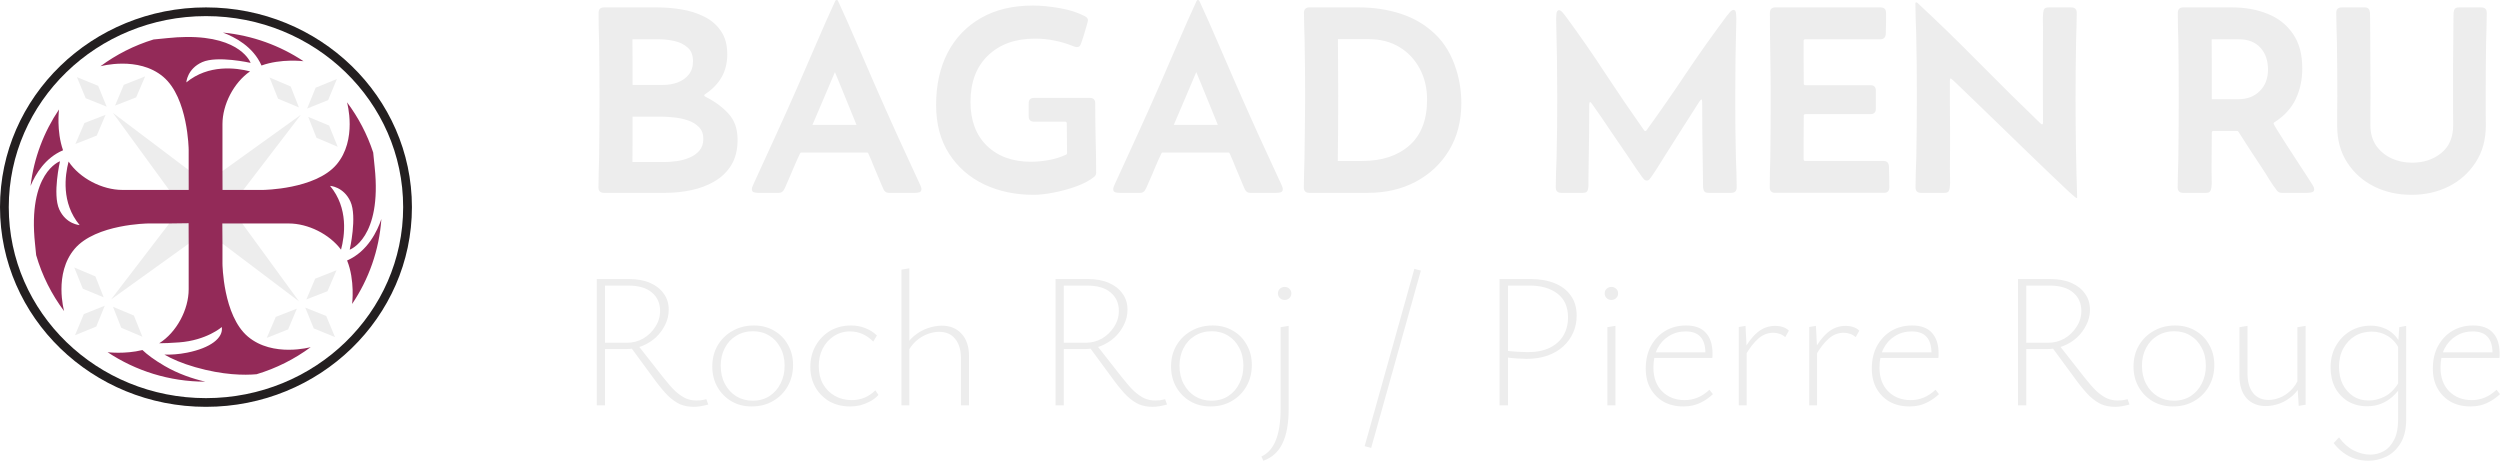
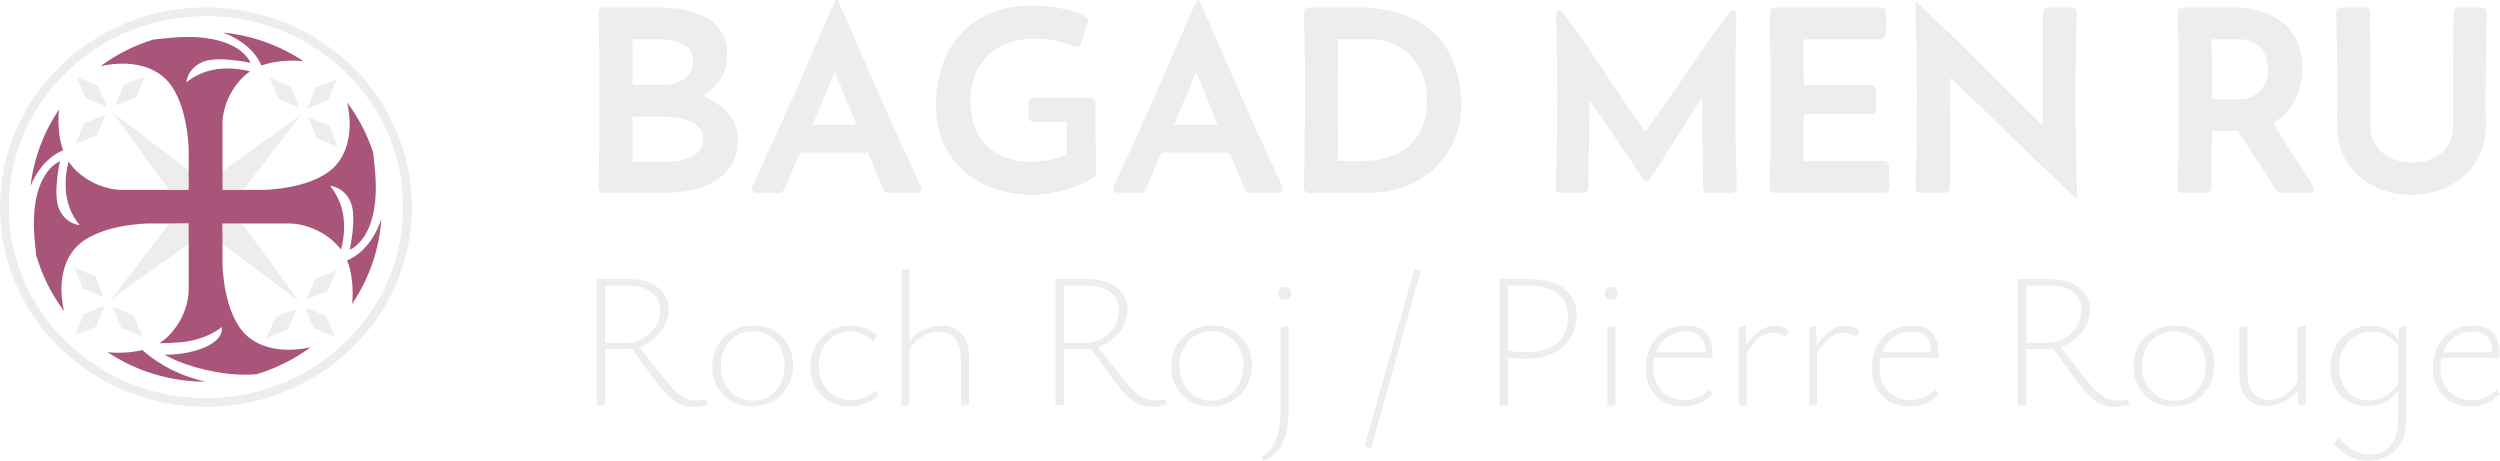
<svg xmlns="http://www.w3.org/2000/svg" width="452.435" height="83.384" viewBox="0 0 424.158 78.172" id="svg12915" version="1.1">
  <defs id="defs12917" />
  <g id="layer1" transform="translate(40.6227,-615.2939)">
    <g id="g596" transform="matrix(0.1619786,0,0,0.1619786,-37.35807,607.2825)">
      <g id="g638" transform="matrix(1.296089,0,0,1.286741,-58.11587,-78.36165)">
-         <path d="m 32.833,267.939 c 0,-87.825 72.937,-159.028 162.904,-159.028 89.973,0 162.907,71.204 162.907,159.028 0,87.831 -72.934,159.028 -162.907,159.028 -89.966,0 -162.904,-71.197 -162.904,-159.028 z" style="fill:none;stroke:#231f20;stroke-width:7.087;stroke-linecap:butt;stroke-linejoin:miter;stroke-miterlimit:10;stroke-dasharray:none;stroke-opacity:1" id="path6265" />
+         <path d="m 32.833,267.939 c 0,-87.825 72.937,-159.028 162.904,-159.028 89.973,0 162.907,71.204 162.907,159.028 0,87.831 -72.934,159.028 -162.907,159.028 -89.966,0 -162.904,-71.197 -162.904,-159.028 z" style="fill:none;stroke:#ededed;stroke-width:7.087;stroke-linecap:butt;stroke-linejoin:miter;stroke-miterlimit:10;stroke-dasharray:none;stroke-opacity:1" id="path6265" />
        <g id="g5835" transform="translate(0.1597905,-0.00151)" style="fill:#ededed">
          <path id="path6405" style="fill:#ededed;fill-opacity:1;fill-rule:nonzero;stroke:none" d="m 181.924,238.012 -61.538,-46.789 45.641,63.062 c -0.317,25.443 0.675,-0.003 -0.383,27.312 l -46.785,61.538 63.065,-45.645 c 27.787,-0.635 0.401,0.618 27.307,0.377 l 61.538,46.791 -45.637,-63.062 c 0.424,-27.021 -0.365,0.686 0.379,-27.312 l 46.787,-61.534 -63.067,45.641 c -25.804,0.432 -0.351,-0.231 -27.307,-0.379 z" />
          <path d="m 301.411,163.635 -17.193,7.103 -6.882,16.969 16.969,-6.876 z" style="fill:#ededed;fill-opacity:1;fill-rule:nonzero;stroke:none;stroke-width:3.017" id="path6409" />
          <path d="m 302.03,218.806 -6.919,-17.268 -16.891,-7.064 6.689,17.033 z" style="fill:#ededed;fill-opacity:1;fill-rule:nonzero;stroke:none;stroke-width:3.017" id="path6413" />
          <path d="m 246.946,162.412 17.102,7.317 6.662,17.054 -16.876,-7.091 z" style="fill:#ededed;fill-opacity:1;fill-rule:nonzero;stroke:none;stroke-width:3.017" id="path6417" />
          <path d="m 91.272,162.11 7.106,17.19 16.969,6.879 -6.882,-16.966 z" style="fill:#ededed;fill-opacity:1;fill-rule:nonzero;stroke:none;stroke-width:3.017" id="path6425" />
          <path d="m 146.444,161.492 -17.268,6.916 -7.064,16.891 17.036,-6.695 z" style="fill:#ededed;fill-opacity:1;fill-rule:nonzero;stroke:none;stroke-width:3.017" id="path6429" />
          <path d="m 90.046,216.572 7.326,-17.102 17.051,-6.662 -7.094,16.873 z" style="fill:#ededed;fill-opacity:1;fill-rule:nonzero;stroke:none;stroke-width:3.017" id="path6433" />
          <path d="m 89.745,372.245 17.193,-7.109 6.876,-16.963 -16.963,6.879 z" style="fill:#ededed;fill-opacity:1;fill-rule:nonzero;stroke:none;stroke-width:3.017" id="path6441" />
          <path d="m 89.126,317.072 6.919,17.268 16.891,7.064 -6.695,-17.039 z" style="fill:#ededed;fill-opacity:1;fill-rule:nonzero;stroke:none;stroke-width:3.017" id="path6445" />
          <path d="m 144.21,373.465 -17.102,-7.32 -6.665,-17.051 16.879,7.094 z" style="fill:#ededed;fill-opacity:1;fill-rule:nonzero;stroke:none;stroke-width:3.017" id="path6449" />
          <path d="m 299.885,373.77 -7.106,-17.193 -16.969,-6.879 6.879,16.969 z" style="fill:#ededed;fill-opacity:1;fill-rule:nonzero;stroke:none;stroke-width:3.017" id="path6457" />
          <path d="m 244.71,374.389 17.271,-6.916 7.061,-16.888 -17.033,6.689 z" style="fill:#ededed;fill-opacity:1;fill-rule:nonzero;stroke:none;stroke-width:3.017" id="path6461" />
          <path d="m 301.108,319.308 -7.323,17.099 -17.051,6.665 7.091,-16.876 z" style="fill:#ededed;fill-opacity:1;fill-rule:nonzero;stroke:none;stroke-width:3.017" id="path6465" />
        </g>
-         <path id="path6405-5" style="fill:#932a58;fill-opacity:1;fill-rule:nonzero;stroke:none" d="m 209.429,125.844 c 9.762,3.665 24.501,11.503 31.194,26.825 15.876,-5.81 33.957,-3.51 33.957,-3.51 -18.987,-12.707 -41.2,-20.975 -65.151,-23.315 z m -29.78,3.6 c -4.618,0.052 -9.632,0.34 -15.077,0.914 l -11.199,1.115 c -15.631,4.823 -30.117,12.258 -42.938,21.804 0,0 30.576,-8.551 50.75,8.56 20.174,17.117 20.581,59.299 20.581,59.299 v 16.533 l 0.024,16.26 -15.921,0.013 h -37.692 c -16.258,0 -34.429,-9.445 -43.456,-23.086 -2.915,11.149 -6.062,33.627 8.937,51.716 0,0 -11.005,-0.613 -16.505,-12.836 -5.504,-12.226 0.612,-39.128 0.612,-39.128 0,0 -26.288,9.172 -20.169,67.249 l 0.912,9.144 c 4.781,16.643 12.509,32.04 22.593,45.58 0,0 -8.558,-30.574 8.562,-50.748 17.114,-20.171 59.293,-20.581 59.293,-20.581 h 16.531 l 16.234,-0.215 0.046,16.109 v 37.701 c 0,16.534 -9.774,35.049 -23.795,43.912 4.179,-0.036 9.348,-0.215 15.994,-0.709 22.361,-1.661 34.57,-12.504 34.57,-12.504 1.354,8.838 -9.018,17.034 -28.033,20.863 -6.905,1.39 -13.155,1.72 -18.334,1.588 6.069,3.53 14.162,7.126 24.952,10.239 22.591,6.521 39.68,6.62 49.525,5.731 15.943,-4.814 30.711,-12.341 43.757,-22.055 0,0 -30.573,8.56 -50.75,-8.56 -20.171,-17.114 -20.579,-59.297 -20.579,-59.297 v -16.533 l -0.111,-16.297 16.012,0.027 h 37.694 c 15.544,0 32.842,8.637 42.222,21.317 2.93,-11.067 6.222,-33.734 -8.881,-51.947 0,0 11.003,0.613 16.507,12.836 5.498,12.226 -0.613,39.128 -0.613,39.128 0,0 26.284,-9.172 20.171,-67.249 l -1.183,-11.832 c -4.829,-14.849 -12.024,-28.629 -21.152,-40.887 0,0 8.558,30.565 -8.562,50.748 -17.114,20.168 -59.297,20.576 -59.297,20.576 h -16.527 l -16.228,0.026 -0.051,-15.92 v -37.698 c 0,-15.936 9.083,-33.721 22.297,-42.92 -11.219,-2.899 -33.533,-5.915 -51.511,8.99 0,0 0.616,-11.002 12.836,-16.505 12.226,-5.501 39.126,0.613 39.126,0.613 0,0 -7.532,-21.589 -52.17,-21.085 z M 76.981,188.437 c -12.195,18.213 -20.303,39.404 -23.005,62.25 4.028,-9.729 11.911,-22.913 26.261,-29.028 -5.48,-15.694 -3.256,-33.223 -3.256,-33.223 z m 260.519,89.2 c -3.185,9.518 -10.986,26.411 -27.702,33.734 6.495,16.199 4.054,35.389 4.054,35.389 13.418,-20.031 21.876,-43.654 23.648,-69.122 z m -193.087,106.639 c -14.171,3.522 -28.158,1.76 -28.158,1.76 22.59,15.127 49.75,23.96 78.973,23.998 -10.251,-2.409 -21.945,-6.358 -33.003,-12.863 -8.405,-4.942 -14.036,-9.254 -17.812,-12.894 z" />
+         <path id="path6405-5" style="fill:#a95579;fill-opacity:1;fill-rule:nonzero;stroke:none" d="m 209.429,125.844 c 9.762,3.665 24.501,11.503 31.194,26.825 15.876,-5.81 33.957,-3.51 33.957,-3.51 -18.987,-12.707 -41.2,-20.975 -65.151,-23.315 z m -29.78,3.6 c -4.618,0.052 -9.632,0.34 -15.077,0.914 l -11.199,1.115 c -15.631,4.823 -30.117,12.258 -42.938,21.804 0,0 30.576,-8.551 50.75,8.56 20.174,17.117 20.581,59.299 20.581,59.299 v 16.533 l 0.024,16.26 -15.921,0.013 h -37.692 c -16.258,0 -34.429,-9.445 -43.456,-23.086 -2.915,11.149 -6.062,33.627 8.937,51.716 0,0 -11.005,-0.613 -16.505,-12.836 -5.504,-12.226 0.612,-39.128 0.612,-39.128 0,0 -26.288,9.172 -20.169,67.249 l 0.912,9.144 c 4.781,16.643 12.509,32.04 22.593,45.58 0,0 -8.558,-30.574 8.562,-50.748 17.114,-20.171 59.293,-20.581 59.293,-20.581 h 16.531 l 16.234,-0.215 0.046,16.109 v 37.701 c 0,16.534 -9.774,35.049 -23.795,43.912 4.179,-0.036 9.348,-0.215 15.994,-0.709 22.361,-1.661 34.57,-12.504 34.57,-12.504 1.354,8.838 -9.018,17.034 -28.033,20.863 -6.905,1.39 -13.155,1.72 -18.334,1.588 6.069,3.53 14.162,7.126 24.952,10.239 22.591,6.521 39.68,6.62 49.525,5.731 15.943,-4.814 30.711,-12.341 43.757,-22.055 0,0 -30.573,8.56 -50.75,-8.56 -20.171,-17.114 -20.579,-59.297 -20.579,-59.297 v -16.533 l -0.111,-16.297 16.012,0.027 h 37.694 c 15.544,0 32.842,8.637 42.222,21.317 2.93,-11.067 6.222,-33.734 -8.881,-51.947 0,0 11.003,0.613 16.507,12.836 5.498,12.226 -0.613,39.128 -0.613,39.128 0,0 26.284,-9.172 20.171,-67.249 l -1.183,-11.832 c -4.829,-14.849 -12.024,-28.629 -21.152,-40.887 0,0 8.558,30.565 -8.562,50.748 -17.114,20.168 -59.297,20.576 -59.297,20.576 h -16.527 l -16.228,0.026 -0.051,-15.92 v -37.698 c 0,-15.936 9.083,-33.721 22.297,-42.92 -11.219,-2.899 -33.533,-5.915 -51.511,8.99 0,0 0.616,-11.002 12.836,-16.505 12.226,-5.501 39.126,0.613 39.126,0.613 0,0 -7.532,-21.589 -52.17,-21.085 z M 76.981,188.437 c -12.195,18.213 -20.303,39.404 -23.005,62.25 4.028,-9.729 11.911,-22.913 26.261,-29.028 -5.48,-15.694 -3.256,-33.223 -3.256,-33.223 z m 260.519,89.2 c -3.185,9.518 -10.986,26.411 -27.702,33.734 6.495,16.199 4.054,35.389 4.054,35.389 13.418,-20.031 21.876,-43.654 23.648,-69.122 z m -193.087,106.639 c -14.171,3.522 -28.158,1.76 -28.158,1.76 22.59,15.127 49.75,23.96 78.973,23.998 -10.251,-2.409 -21.945,-6.358 -33.003,-12.863 -8.405,-4.942 -14.036,-9.254 -17.812,-12.894 z" />
      </g>
    </g>
    <g id="g10311" transform="matrix(0.7659662,0,0,0.7659662,71.29587,221.0493)" style="fill:#ededed">
      <path style="font-size:64px;line-height:1.25;font-family:Belanosima;-inkscape-font-specification:'Belanosima, Normal';letter-spacing:0px;white-space:pre" d="m 58.789,610.365 q 0,-1.312 1.281,-1.312 h 12.656 q 2.75,0 5.625,0.469 2.906,0.469 5.344,1.688 2.469,1.188 3.969,3.375 1.531,2.156 1.531,5.531 0,3.062 -1.312,5.375 -1.281,2.281 -3.781,3.969 -0.094,0.062 -0.219,0.156 -0.125,0.062 -0.125,0.219 0,0.125 0.125,0.219 0.156,0.094 0.25,0.156 3.188,1.594 5.344,3.938 2.156,2.344 2.156,6.156 0,3.594 -1.5,6.031 -1.5,2.406 -4,3.844 -2.469,1.438 -5.5,2.062 -3,0.625 -6.031,0.625 h -14.562 q -1.281,0 -1.281,-1.312 0,-1.75 0.062,-3.5 0.062,-1.781 0.094,-3.531 0.094,-7.031 0.094,-14.062 0,-6.562 -0.094,-13.125 -0.031,-1.75 -0.094,-3.5 -0.031,-1.75 -0.031,-3.469 z m 8.031,17 h 7.281 q 1.719,0 3.312,-0.562 1.625,-0.594 2.656,-1.844 1.031,-1.25 1.031,-3.188 0,-2.156 -1.281,-3.25 -1.281,-1.125 -3.125,-1.531 -1.844,-0.406 -3.562,-0.406 h -6.344 q 0.031,2.688 0.031,5.406 0,2.688 0,5.375 z m -0.031,18.219 h 7.625 q 1.312,0 2.875,-0.219 1.562,-0.219 2.969,-0.812 1.438,-0.594 2.344,-1.656 0.938,-1.094 0.938,-2.781 0,-1.75 -1.031,-2.781 -1.031,-1.062 -2.625,-1.594 -1.562,-0.531 -3.25,-0.688 -1.688,-0.188 -2.969,-0.188 h -6.844 q 0,2.656 0,5.344 0,2.688 -0.031,5.375 z m 29.656,7.281 q -0.438,0 -0.938,-0.125 -0.5,-0.156 -0.5,-0.75 0,-0.25 0.094,-0.5 0.094,-0.25 0.188,-0.469 2.75,-5.938 5.437,-11.875 2.719,-5.938 5.344,-11.938 2.156,-4.938 4.281,-9.875 2.125,-4.969 4.375,-9.844 0.094,-0.188 0.312,-0.188 0.219,0 0.312,0.188 2.25,4.875 4.375,9.844 2.125,4.938 4.281,9.875 2.625,6 5.312,11.938 2.719,5.938 5.469,11.875 0.094,0.219 0.188,0.469 0.094,0.25 0.094,0.5 0,0.594 -0.5,0.75 -0.5,0.125 -0.938,0.125 h -6.312 q -0.781,0 -1.188,-0.781 -0.25,-0.5 -0.469,-1.062 -0.219,-0.562 -0.438,-1.062 -0.688,-1.562 -1.344,-3.188 -0.625,-1.625 -1.344,-3.188 -0.094,-0.25 -0.344,-0.25 h -15.469 q -0.25,0 -0.344,0.25 -0.75,1.562 -1.438,3.188 -0.656,1.625 -1.375,3.219 -0.219,0.5 -0.469,1.062 -0.219,0.562 -0.5,1.062 -0.406,0.75 -1.156,0.75 z m 12.875,-16.062 h 10.406 q -1.25,-3.125 -2.531,-6.219 -1.281,-3.125 -2.562,-6.25 -1.312,3.125 -2.656,6.25 -1.312,3.094 -2.656,6.219 z m 67.031,11.312 q 0,0.594 -0.5,1 -1.562,1.25 -4.188,2.219 -2.594,0.938 -5.344,1.469 -2.75,0.531 -4.75,0.531 -6.469,0 -11.688,-2.469 -5.219,-2.5 -8.281,-7.25 -3.062,-4.75 -3.062,-11.531 0,-7.031 2.719,-12.312 2.75,-5.281 7.875,-8.219 5.125,-2.938 12.25,-2.938 2.844,0 6.281,0.594 3.469,0.594 6,1.906 0.75,0.375 0.75,1 0,0.188 -0.344,1.375 -0.344,1.188 -0.719,2.406 -0.375,1.188 -0.5,1.5 -0.125,0.406 -0.344,0.719 -0.219,0.312 -0.719,0.312 -0.219,0 -0.406,-0.062 -0.188,-0.062 -0.375,-0.125 -2.219,-0.906 -4.469,-1.344 -2.25,-0.469 -4.656,-0.469 -6.938,0 -11.094,4 -4.125,3.969 -4.125,10.969 0,6.562 3.875,10.344 3.906,3.781 10.406,3.781 2.031,0 4.25,-0.406 2.219,-0.406 4.062,-1.281 0.219,-0.094 0.219,-0.344 0,-1.75 -0.031,-3.531 -0.031,-1.781 -0.031,-3.531 0,-0.375 -0.406,-0.375 h -7.312 q -1.281,0 -1.281,-1.281 v -3.062 q 0,-1.281 1.281,-1.281 h 13.156 q 1.281,0 1.281,1.281 0,4.094 0.094,8.219 0.125,4.094 0.125,8.188 z m 5.469,4.75 q -0.438,0 -0.938,-0.125 -0.5,-0.156 -0.5,-0.75 0,-0.25 0.094,-0.5 0.094,-0.25 0.188,-0.469 2.75,-5.938 5.438,-11.875 2.719,-5.938 5.344,-11.938 2.156,-4.938 4.281,-9.875 2.125,-4.969 4.375,-9.844 0.094,-0.188 0.312,-0.188 0.219,0 0.312,0.188 2.25,4.875 4.375,9.844 2.125,4.938 4.281,9.875 2.625,6 5.312,11.938 2.719,5.938 5.469,11.875 0.094,0.219 0.188,0.469 0.094,0.25 0.094,0.5 0,0.594 -0.5,0.75 -0.5,0.125 -0.938,0.125 h -6.312 q -0.781,0 -1.188,-0.781 -0.25,-0.5 -0.469,-1.062 -0.219,-0.562 -0.438,-1.062 -0.688,-1.562 -1.344,-3.188 -0.625,-1.625 -1.344,-3.188 -0.094,-0.25 -0.344,-0.25 h -15.469 q -0.25,0 -0.344,0.25 -0.75,1.562 -1.438,3.188 -0.656,1.625 -1.375,3.219 -0.219,0.5 -0.469,1.062 -0.219,0.562 -0.5,1.062 -0.406,0.75 -1.156,0.75 z m 12.875,-16.062 h 10.406 q -1.25,-3.125 -2.531,-6.219 -1.281,-3.125 -2.562,-6.25 -1.312,3.125 -2.656,6.25 -1.312,3.094 -2.656,6.219 z m 32,16.062 q -1.281,0 -1.281,-1.312 0,-1.656 0.062,-3.281 0.062,-1.656 0.094,-3.281 0.062,-3.625 0.094,-7.219 0.062,-3.625 0.062,-7.219 0,-3.469 -0.031,-6.938 -0.031,-3.469 -0.094,-6.938 -0.031,-1.562 -0.094,-3.156 -0.062,-1.594 -0.062,-3.156 0,-1.312 1.281,-1.312 h 11.719 q 5.25,0 9.875,1.5 4.656,1.5 8.094,4.781 3.438,3.25 5.062,8.562 1.156,3.812 1.156,7.75 0,6.406 -2.906,11.188 -2.875,4.75 -7.875,7.406 -4.969,2.625 -11.25,2.625 z m 6.75,-7.531 h 5.781 q 6.969,0 11.125,-3.656 4.188,-3.688 4.188,-10.844 0,-4.062 -1.719,-7.281 -1.719,-3.25 -4.812,-5.125 -3.094,-1.875 -7.25,-1.875 h -7.281 q 0.031,3.312 0.031,6.656 0.031,3.344 0.031,6.688 0,7.688 -0.094,15.438 z m 52.781,7.531 q -1.281,0 -1.281,-1.312 0,-1.719 0.062,-3.438 0.094,-1.719 0.125,-3.438 0.094,-3.625 0.125,-7.219 0.031,-3.625 0.031,-7.219 0,-4.562 -0.062,-9.125 -0.062,-4.562 -0.188,-9.094 v -0.312 q 0,-0.25 0.062,-1.125 0.094,-0.875 0.594,-0.875 0.438,0 0.938,0.625 0.5,0.625 0.719,0.906 4.812,6.531 9.281,13.375 4.469,6.812 9.156,13.438 0.156,0.219 0.312,0.219 0.156,0 0.312,-0.219 4.812,-6.656 9.375,-13.5 4.594,-6.844 9.5,-13.406 0.219,-0.281 0.719,-0.875 0.531,-0.625 0.938,-0.625 0.531,0 0.594,0.875 0.062,0.875 0.062,1.125 v 0.312 q -0.125,4.562 -0.188,9.156 -0.062,4.562 -0.062,9.125 0,3.594 0.031,7.219 0.031,3.594 0.125,7.219 0.062,1.719 0.125,3.438 0.062,1.719 0.062,3.438 0,1.312 -1.281,1.312 h -5.375 q -0.688,0 -0.969,-0.312 -0.25,-0.312 -0.312,-0.938 -0.031,-0.438 -0.031,-0.938 0,-0.531 0,-1 l -0.062,-4.531 q -0.062,-3.406 -0.094,-6.812 -0.031,-3.406 -0.031,-6.812 0,-0.062 -0.031,-0.375 0,-0.344 -0.156,-0.344 -0.125,0 -0.281,0.25 -0.156,0.219 -0.219,0.281 -2.031,3.125 -4.031,6.312 -1.969,3.156 -4,6.312 -0.812,1.281 -1.625,2.594 -0.812,1.312 -1.688,2.562 -0.188,0.25 -0.438,0.562 -0.25,0.281 -0.625,0.281 -0.344,0 -0.625,-0.25 -0.25,-0.281 -0.438,-0.531 -0.781,-1.094 -1.562,-2.219 -0.75,-1.125 -1.5,-2.25 -2.188,-3.188 -4.375,-6.406 -2.156,-3.25 -4.406,-6.406 -0.031,-0.062 -0.188,-0.25 -0.156,-0.219 -0.281,-0.219 -0.156,0 -0.188,0.312 -0.031,0.312 -0.031,0.375 0,3.312 -0.031,6.625 -0.031,3.281 -0.094,6.594 l -0.062,4.406 q 0,0.438 0,0.938 0.031,0.5 -0.031,0.938 -0.062,0.625 -0.312,0.938 -0.25,0.312 -0.969,0.312 z m 49.312,-42.5 q 0,-1.312 1.281,-1.312 h 24.875 q 1.281,0 1.281,1.312 0,1.219 0,2.5 0,1.25 -0.062,2.469 -0.094,1.25 -1.281,1.25 h -17.75 q -0.375,0 -0.375,0.375 0,2.531 0,5.062 0.031,2.5 0.031,5.031 0,0.375 0.375,0.375 h 15.375 q 1.281,0 1.281,1.281 v 4.281 q 0,1.281 -1.281,1.281 h -15.375 q -0.375,0 -0.375,0.375 0,2.562 -0.031,5.156 0,2.562 0,5.156 0,0.375 0.375,0.375 h 18.5 q 1.188,0 1.281,1.25 0.062,1.219 0.062,2.5 0.031,1.25 0.031,2.469 0,1.312 -1.281,1.312 h -25.688 q -1.281,0 -1.281,-1.312 0,-1.719 0.031,-3.406 0.062,-1.719 0.094,-3.438 0.094,-7.188 0.094,-14.344 0,-5.031 -0.094,-10 -0.094,-5 -0.094,-10 z m 72.5,43.75 q -0.188,0 -1.875,-1.531 -1.656,-1.562 -4.281,-4.062 -2.625,-2.531 -5.75,-5.531 -3.125,-3.031 -6.219,-6.031 -3.094,-3.031 -5.719,-5.531 -2.594,-2.531 -4.219,-4.062 -1.594,-1.531 -1.688,-1.531 -0.156,0 -0.188,0.25 -0.031,0.219 -0.031,0.312 0,2.844 0,5.688 0.031,2.812 0.031,5.656 0,2.375 0,4.75 0,2.344 -0.031,4.75 0,1 0.031,2.188 0.062,1.188 -0.062,2.188 -0.062,0.625 -0.312,0.938 -0.25,0.312 -0.969,0.312 h -5.531 q -1.281,0 -1.281,-1.312 0,-1.781 0.062,-3.562 0.094,-1.781 0.125,-3.562 0.062,-3.562 0.094,-7.125 0.031,-3.562 0.031,-7.125 0,-3.75 -0.031,-7.5 -0.031,-3.75 -0.125,-7.5 -0.031,-1.781 -0.125,-3.562 -0.062,-1.781 -0.062,-3.562 0,-0.188 0.188,-0.188 0.188,0 0.312,0.125 7.438,6.906 14.562,14.156 7.125,7.219 14.438,14.25 0.062,0.062 0.188,0.188 0.125,0.094 0.25,0.094 0.188,0 0.188,-0.219 0.031,-0.25 0.031,-0.344 0,-2.906 -0.031,-5.781 0,-2.906 0,-5.812 0,-2.5 0,-4.969 0,-2.5 0.031,-4.969 0,-1.031 -0.031,-2.125 -0.031,-1.094 0.062,-2.125 0.062,-0.656 0.312,-0.969 0.25,-0.312 0.969,-0.312 h 5.375 q 1.281,0 1.281,1.312 0,1.625 -0.062,3.25 -0.062,1.625 -0.094,3.281 -0.062,3.406 -0.094,6.875 -0.031,3.438 -0.031,6.875 0,11.688 0.375,23.375 z m 36.75,-45.062 q 4.625,0 8.375,1.531 3.75,1.5 5.938,4.688 2.219,3.156 2.219,8.188 0,4.031 -1.562,7.281 -1.562,3.25 -5,5.438 -0.219,0.094 -0.219,0.312 0,0.125 0.812,1.469 0.844,1.344 2.094,3.312 1.281,1.969 2.594,4 1.344,2.031 2.344,3.594 1,1.562 1.281,2 0.156,0.25 0.312,0.562 0.156,0.281 0.156,0.625 0,0.562 -0.594,0.688 -0.562,0.125 -0.938,0.125 h -6.219 q -0.625,0 -1.062,-0.562 -0.969,-1.25 -1.812,-2.625 -0.844,-1.406 -1.719,-2.719 -1.375,-2.125 -2.781,-4.219 -1.406,-2.125 -2.75,-4.281 -0.125,-0.219 -0.344,-0.219 h -5.594 q -0.375,0 -0.375,0.375 0,2.156 -0.031,4.344 0,2.156 -0.031,4.312 0,0.906 0.031,2.219 0.062,1.281 -0.062,2.125 -0.094,0.625 -0.344,0.938 -0.219,0.312 -0.938,0.312 h -5.406 q -1.281,0 -1.281,-1.312 0,-1.688 0.062,-3.375 0.062,-1.719 0.094,-3.438 0.094,-7.125 0.094,-14.281 0,-6.781 -0.094,-13.625 -0.031,-1.625 -0.094,-3.219 -0.031,-1.625 -0.031,-3.25 0,-1.312 1.281,-1.312 z m -4.844,21.688 h 6.312 q 3.094,0 5.031,-1.938 1.938,-1.938 1.938,-5.062 0,-3.219 -1.812,-5.188 -1.812,-1.969 -5.062,-1.969 h -6.438 q 0.031,3.531 0.031,7.094 0,3.531 0,7.062 z m 37.5,-1.312 q 0,1.875 -0.031,3.75 0,1.844 0,3.688 0,2.812 1.344,4.812 1.375,1.969 3.625,3.031 2.25,1.031 4.875,1.031 4.094,0 6.906,-2.281 2.812,-2.281 2.812,-6.594 0,-1.844 -0.031,-3.688 0,-1.875 0,-3.75 0,-3.25 0,-6.5 0.031,-3.25 0.062,-6.5 l 0.031,-4.594 0.031,-1.531 q 0.062,-0.625 0.312,-0.938 0.281,-0.312 0.969,-0.312 h 5.281 q 1.281,0 1.281,1.312 0,1.719 -0.062,3.438 -0.031,1.688 -0.094,3.375 -0.094,6.469 -0.094,12.906 0,1.719 0,3.469 0.031,1.75 0.031,3.5 -0.031,5 -2.438,8.656 -2.375,3.656 -6.344,5.656 -3.969,1.969 -8.812,1.969 -4.812,0 -8.812,-1.969 -3.969,-2 -6.344,-5.656 -2.375,-3.656 -2.375,-8.656 0,-1.75 0,-3.5 0.031,-1.75 0.031,-3.469 0,-6.438 -0.094,-12.906 -0.031,-1.688 -0.094,-3.375 -0.062,-1.719 -0.062,-3.438 0,-1.312 1.281,-1.312 h 5.406 q 0.688,0 0.938,0.312 0.281,0.312 0.344,0.938 l 0.031,1.531 0.031,4.594 q 0.031,3.25 0.031,6.5 0.031,3.25 0.031,6.5 z" id="text393" transform="matrix(0.9374999,0,0,0.9374999,-68.64328,-54.6439)" aria-label="BAGAD MEN RU" />
      <path style="font-size:45.333px;line-height:1.25;font-family:'Ysabeau Infant';-inkscape-font-specification:'Ysabeau Infant, @wght=200';font-variation-settings:'wght' 200;letter-spacing:0px;white-space:pre" d="M 17.019,659.662 V 629.833 h 7.616 q 2.901,0 4.987,0.907 2.085,0.907 3.219,2.539 1.179,1.587 1.179,3.808 0,1.904 -0.861,3.581 -0.816,1.677 -2.221,2.992 -1.405,1.269 -3.219,1.995 -1.813,0.725 -3.808,0.725 h -6.075 v -1.496 h 6.301 q 2.085,0 3.853,-0.997 1.768,-1.043 2.856,-2.765 1.133,-1.723 1.133,-3.763 0,-2.72 -1.949,-4.352 -1.904,-1.632 -5.576,-1.632 h -5.485 v 28.288 z m 22.939,0.363 q -1.768,0 -3.219,-0.589 -1.405,-0.635 -2.856,-1.995 -1.405,-1.405 -3.083,-3.672 l -5.893,-8.024 1.632,-0.544 6.12,7.797 q 1.632,2.085 2.901,3.309 1.315,1.179 2.493,1.723 1.179,0.499 2.493,0.499 0.453,0 1.043,-0.045 0.635,-0.091 1.315,-0.272 l 0.453,1.269 q -0.997,0.272 -1.859,0.408 -0.816,0.136 -1.541,0.136 z m 13.645,-0.091 q -2.675,0 -4.76,-1.224 -2.085,-1.224 -3.309,-3.355 -1.224,-2.131 -1.224,-4.851 0,-2.811 1.269,-4.987 1.315,-2.221 3.536,-3.445 2.221,-1.269 5.032,-1.269 2.675,0 4.76,1.224 2.085,1.179 3.264,3.309 1.224,2.085 1.224,4.805 0,2.811 -1.269,5.032 -1.269,2.221 -3.491,3.491 -2.176,1.269 -5.032,1.269 z m 0.227,-1.36 q 2.312,0 3.989,-1.088 1.723,-1.133 2.629,-2.992 0.952,-1.859 0.952,-4.171 0,-2.448 -0.997,-4.261 -0.952,-1.859 -2.629,-2.856 -1.677,-1.043 -3.853,-1.043 -2.221,0 -3.989,1.088 -1.723,1.043 -2.675,2.901 -0.952,1.813 -0.952,4.171 0,2.448 0.997,4.307 0.997,1.859 2.675,2.901 1.723,1.043 3.853,1.043 z m 23.029,1.36 q -2.72,0 -4.851,-1.179 -2.085,-1.224 -3.309,-3.309 -1.224,-2.131 -1.224,-4.851 0,-2.811 1.269,-5.032 1.269,-2.221 3.4,-3.491 2.176,-1.269 4.941,-1.269 1.859,0 3.4,0.635 1.541,0.589 2.72,1.723 l -0.861,1.451 q -1.088,-1.133 -2.493,-1.768 -1.36,-0.635 -2.992,-0.635 -2.176,0 -3.853,1.133 -1.677,1.088 -2.629,2.947 -0.907,1.813 -0.907,4.125 0,2.403 0.997,4.216 1.043,1.813 2.811,2.811 1.768,0.997 3.989,0.997 1.632,0 3.037,-0.589 1.451,-0.635 2.539,-1.723 l 0.725,1.088 q -0.861,0.952 -1.995,1.541 -1.133,0.589 -2.312,0.907 -1.179,0.272 -2.403,0.272 z m 26.203,-0.272 v -11.061 q 0,-2.992 -1.36,-4.624 -1.315,-1.677 -3.808,-1.677 -1.315,0 -2.765,0.544 -1.451,0.544 -2.72,1.677 -1.269,1.133 -2.131,2.992 l -0.771,-0.771 q 0.907,-2.176 2.448,-3.445 1.541,-1.269 3.264,-1.859 1.768,-0.589 3.309,-0.589 2.947,0 4.669,1.904 1.768,1.904 1.768,5.259 v 11.651 z m -14.053,0 v -32.051 l 1.859,-0.317 v 32.368 z m 36.403,0 V 629.833 h 7.616 q 2.901,0 4.987,0.907 2.085,0.907 3.219,2.539 1.179,1.587 1.179,3.808 0,1.904 -0.861,3.581 -0.816,1.677 -2.221,2.992 -1.405,1.269 -3.219,1.995 -1.813,0.725 -3.808,0.725 h -6.075 v -1.496 h 6.301 q 2.085,0 3.853,-0.997 1.768,-1.043 2.856,-2.765 1.133,-1.723 1.133,-3.763 0,-2.72 -1.949,-4.352 -1.904,-1.632 -5.576,-1.632 h -5.485 v 28.288 z m 22.939,0.363 q -1.768,0 -3.219,-0.589 -1.405,-0.635 -2.856,-1.995 -1.405,-1.405 -3.083,-3.672 l -5.893,-8.024 1.632,-0.544 6.12,7.797 q 1.632,2.085 2.901,3.309 1.315,1.179 2.493,1.723 1.179,0.499 2.493,0.499 0.453,0 1.043,-0.045 0.635,-0.091 1.315,-0.272 l 0.453,1.269 q -0.997,0.272 -1.859,0.408 -0.816,0.136 -1.541,0.136 z m 13.645,-0.091 q -2.675,0 -4.76,-1.224 -2.085,-1.224 -3.309,-3.355 -1.224,-2.131 -1.224,-4.851 0,-2.811 1.269,-4.987 1.315,-2.221 3.536,-3.445 2.221,-1.269 5.032,-1.269 2.675,0 4.76,1.224 2.085,1.179 3.264,3.309 1.224,2.085 1.224,4.805 0,2.811 -1.269,5.032 -1.269,2.221 -3.491,3.491 -2.176,1.269 -5.032,1.269 z m 0.227,-1.36 q 2.312,0 3.989,-1.088 1.723,-1.133 2.629,-2.992 0.952,-1.859 0.952,-4.171 0,-2.448 -0.997,-4.261 -0.952,-1.859 -2.629,-2.856 -1.677,-1.043 -3.853,-1.043 -2.221,0 -3.989,1.088 -1.723,1.043 -2.675,2.901 -0.952,1.813 -0.952,4.171 0,2.448 0.997,4.307 0.997,1.859 2.675,2.901 1.723,1.043 3.853,1.043 z m 16.365,1.859 V 641.211 l 1.904,-0.317 v 19.539 q 0,5.213 -1.451,8.205 -1.451,3.037 -4.533,4.125 l -0.453,-0.997 q 2.312,-1.088 3.4,-3.853 1.133,-2.765 1.133,-7.48 z m 0.952,-25.659 q -0.68,0 -1.133,-0.453 -0.453,-0.453 -0.453,-1.088 0,-0.68 0.453,-1.088 0.453,-0.453 1.133,-0.453 0.68,0 1.133,0.453 0.453,0.408 0.453,1.088 0,0.635 -0.453,1.088 -0.453,0.453 -1.133,0.453 z m 20.445,34.952 -1.541,-0.408 11.741,-41.888 1.541,0.408 z m 36.72,-21.035 q -0.725,0 -2.221,-0.091 -1.496,-0.091 -2.947,-0.317 v -1.541 q 1.587,0.181 3.037,0.272 1.496,0.091 2.403,0.091 3.083,0 5.213,-1.043 2.131,-1.043 3.219,-2.901 1.088,-1.859 1.088,-4.261 0,-3.717 -2.493,-5.621 -2.493,-1.904 -6.619,-1.904 h -5.077 v 28.288 h -1.995 V 629.833 h 7.344 q 3.264,0 5.712,0.997 2.448,0.997 3.808,2.947 1.36,1.904 1.36,4.715 0,2.131 -0.816,3.989 -0.816,1.859 -2.357,3.264 -1.541,1.405 -3.717,2.176 -2.176,0.771 -4.941,0.771 z m 19.085,10.971 V 641.211 l 1.904,-0.317 v 18.768 z m 0.952,-24.888 q -0.68,0 -1.133,-0.453 -0.453,-0.453 -0.453,-1.088 0,-0.68 0.453,-1.088 0.453,-0.453 1.133,-0.453 0.68,0 1.133,0.453 0.453,0.408 0.453,1.088 0,0.635 -0.453,1.088 -0.453,0.453 -1.133,0.453 z m 17,25.16 q -2.629,0 -4.624,-1.088 -1.995,-1.133 -3.128,-3.128 -1.133,-1.995 -1.133,-4.715 0,-3.083 1.224,-5.349 1.269,-2.312 3.4,-3.581 2.176,-1.269 4.896,-1.269 3.173,0 4.715,1.768 1.541,1.723 1.541,4.805 0,0.272 0,0.544 0,0.272 -0.045,0.544 h -1.632 v -1.088 q 0,-2.629 -1.179,-3.899 -1.133,-1.269 -3.491,-1.269 -2.221,0 -3.944,1.088 -1.723,1.043 -2.72,2.947 -0.952,1.904 -0.952,4.533 0,3.491 2.04,5.576 2.085,2.085 5.349,2.085 1.587,0 3.037,-0.589 1.451,-0.589 2.811,-1.859 l 0.816,1.043 q -1.179,1.088 -2.357,1.723 -1.133,0.635 -2.267,0.907 -1.133,0.272 -2.357,0.272 z m -7.571,-11.469 0.272,-1.315 h 13.827 v 1.315 z m 20.672,11.197 v -18.496 l 1.587,-0.272 0.272,5.304 v 13.464 z m 1.541,-11.787 -0.544,-0.952 q 1.496,-2.856 3.355,-4.443 1.859,-1.587 4.307,-1.587 0.907,0 1.723,0.272 0.861,0.272 1.451,0.861 l -0.861,1.541 q -0.499,-0.499 -1.269,-0.771 -0.725,-0.272 -1.541,-0.272 -1.995,0 -3.581,1.405 -1.587,1.405 -3.037,3.944 z m 15.096,11.787 v -18.496 l 1.587,-0.272 0.272,5.304 v 13.464 z m 1.541,-11.787 -0.544,-0.952 q 1.496,-2.856 3.355,-4.443 1.859,-1.587 4.307,-1.587 0.907,0 1.723,0.272 0.861,0.272 1.451,0.861 l -0.861,1.541 q -0.499,-0.499 -1.269,-0.771 -0.725,-0.272 -1.541,-0.272 -1.995,0 -3.581,1.405 -1.587,1.405 -3.037,3.944 z m 22.134,12.059 q -2.629,0 -4.624,-1.088 -1.995,-1.133 -3.128,-3.128 -1.133,-1.995 -1.133,-4.715 0,-3.083 1.224,-5.349 1.269,-2.312 3.4,-3.581 2.176,-1.269 4.896,-1.269 3.173,0 4.715,1.768 1.541,1.723 1.541,4.805 0,0.272 0,0.544 0,0.272 -0.045,0.544 h -1.632 v -1.088 q 0,-2.629 -1.179,-3.899 -1.133,-1.269 -3.491,-1.269 -2.221,0 -3.944,1.088 -1.723,1.043 -2.72,2.947 -0.952,1.904 -0.952,4.533 0,3.491 2.04,5.576 2.085,2.085 5.349,2.085 1.587,0 3.037,-0.589 1.451,-0.589 2.811,-1.859 l 0.816,1.043 q -1.179,1.088 -2.357,1.723 -1.133,0.635 -2.267,0.907 -1.133,0.272 -2.357,0.272 z m -7.571,-11.469 0.272,-1.315 h 13.827 v 1.315 z m 33.229,11.197 V 629.833 h 7.616 q 2.901,0 4.987,0.907 2.085,0.907 3.219,2.539 1.179,1.587 1.179,3.808 0,1.904 -0.861,3.581 -0.816,1.677 -2.221,2.992 -1.405,1.269 -3.219,1.995 -1.813,0.725 -3.808,0.725 h -6.075 v -1.496 h 6.301 q 2.085,0 3.853,-0.997 1.768,-1.043 2.856,-2.765 1.133,-1.723 1.133,-3.763 0,-2.72 -1.949,-4.352 -1.904,-1.632 -5.576,-1.632 h -5.485 v 28.288 z m 22.939,0.363 q -1.768,0 -3.219,-0.589 -1.405,-0.635 -2.856,-1.995 -1.405,-1.405 -3.083,-3.672 l -5.893,-8.024 1.632,-0.544 6.12,7.797 q 1.632,2.085 2.901,3.309 1.315,1.179 2.493,1.723 1.179,0.499 2.493,0.499 0.453,0 1.043,-0.045 0.635,-0.091 1.315,-0.272 l 0.453,1.269 q -0.997,0.272 -1.859,0.408 -0.816,0.136 -1.541,0.136 z m 13.645,-0.091 q -2.675,0 -4.76,-1.224 -2.085,-1.224 -3.309,-3.355 -1.224,-2.131 -1.224,-4.851 0,-2.811 1.269,-4.987 1.315,-2.221 3.536,-3.445 2.221,-1.269 5.032,-1.269 2.675,0 4.76,1.224 2.085,1.179 3.264,3.309 1.224,2.085 1.224,4.805 0,2.811 -1.269,5.032 -1.269,2.221 -3.491,3.491 -2.176,1.269 -5.032,1.269 z m 0.227,-1.36 q 2.312,0 3.989,-1.088 1.723,-1.133 2.629,-2.992 0.952,-1.859 0.952,-4.171 0,-2.448 -0.997,-4.261 -0.952,-1.859 -2.629,-2.856 -1.677,-1.043 -3.853,-1.043 -2.221,0 -3.989,1.088 -1.723,1.043 -2.675,2.901 -0.952,1.813 -0.952,4.171 0,2.448 0.997,4.307 0.997,1.859 2.675,2.901 1.723,1.043 3.853,1.043 z m 21.715,1.269 q -2.811,0 -4.533,-1.859 -1.677,-1.904 -1.677,-5.304 v -11.469 l 1.904,-0.317 v 11.243 q 0,2.947 1.315,4.624 1.315,1.632 3.672,1.632 1.315,0 2.675,-0.544 1.36,-0.544 2.584,-1.723 1.224,-1.179 1.995,-3.083 l 0.816,0.861 q -0.861,2.085 -2.312,3.4 -1.451,1.315 -3.173,1.949 -1.677,0.589 -3.264,0.589 z m 7.797,-0.045 -0.317,-5.032 V 641.211 l 1.949,-0.317 v 18.632 z m 16.411,12.965 q -1.541,0 -3.037,-0.453 -1.451,-0.453 -2.765,-1.405 -1.315,-0.952 -2.357,-2.312 l 1.269,-1.36 q 1.496,2.085 3.445,3.083 1.995,0.997 3.944,0.997 1.723,0 3.173,-0.816 1.496,-0.816 2.448,-2.675 0.952,-1.813 0.952,-4.76 v -17.861 l 0.272,-3.989 1.632,-0.317 v 22.123 q 0,3.4 -1.315,5.576 -1.315,2.176 -3.355,3.173 -2.04,0.997 -4.307,0.997 z m -0.272,-12.875 q -2.539,0 -4.533,-1.179 -1.949,-1.224 -3.037,-3.264 -1.043,-2.085 -1.043,-4.715 0,-2.901 1.269,-5.123 1.269,-2.221 3.4,-3.491 2.176,-1.269 4.805,-1.269 1.677,0 3.037,0.544 1.405,0.499 2.493,1.587 1.088,1.088 1.813,2.72 l -0.589,0.68 q -0.997,-2.04 -2.72,-3.083 -1.677,-1.043 -3.763,-1.043 -2.221,0 -3.989,1.043 -1.723,1.043 -2.765,2.947 -0.997,1.859 -0.997,4.307 0,2.312 0.861,4.125 0.907,1.768 2.448,2.811 1.587,1.043 3.717,1.043 1.949,0 3.808,-0.952 1.904,-0.997 3.309,-3.355 l 0.816,0.499 q -0.997,1.723 -2.267,2.856 -1.269,1.133 -2.765,1.723 -1.496,0.589 -3.309,0.589 z m 24.435,0.045 q -2.629,0 -4.624,-1.088 -1.995,-1.133 -3.128,-3.128 -1.133,-1.995 -1.133,-4.715 0,-3.083 1.224,-5.349 1.269,-2.312 3.4,-3.581 2.176,-1.269 4.896,-1.269 3.173,0 4.715,1.768 1.541,1.723 1.541,4.805 0,0.272 0,0.544 0,0.272 -0.045,0.544 h -1.632 v -1.088 q 0,-2.629 -1.179,-3.899 -1.133,-1.269 -3.491,-1.269 -2.221,0 -3.944,1.088 -1.723,1.043 -2.72,2.947 -0.952,1.904 -0.952,4.533 0,3.491 2.04,5.576 2.085,2.085 5.349,2.085 1.587,0 3.037,-0.589 1.451,-0.589 2.811,-1.859 l 0.816,1.043 q -1.179,1.088 -2.357,1.723 -1.133,0.635 -2.267,0.907 -1.133,0.272 -2.357,0.272 z m -7.571,-11.469 0.272,-1.315 h 13.827 v 1.315 z" id="text604" transform="matrix(0.9374999,0,0,0.9374999,-29.88245,-13.95638)" aria-label="Roch Roj / Pierre Rouge" />
    </g>
  </g>
</svg>
